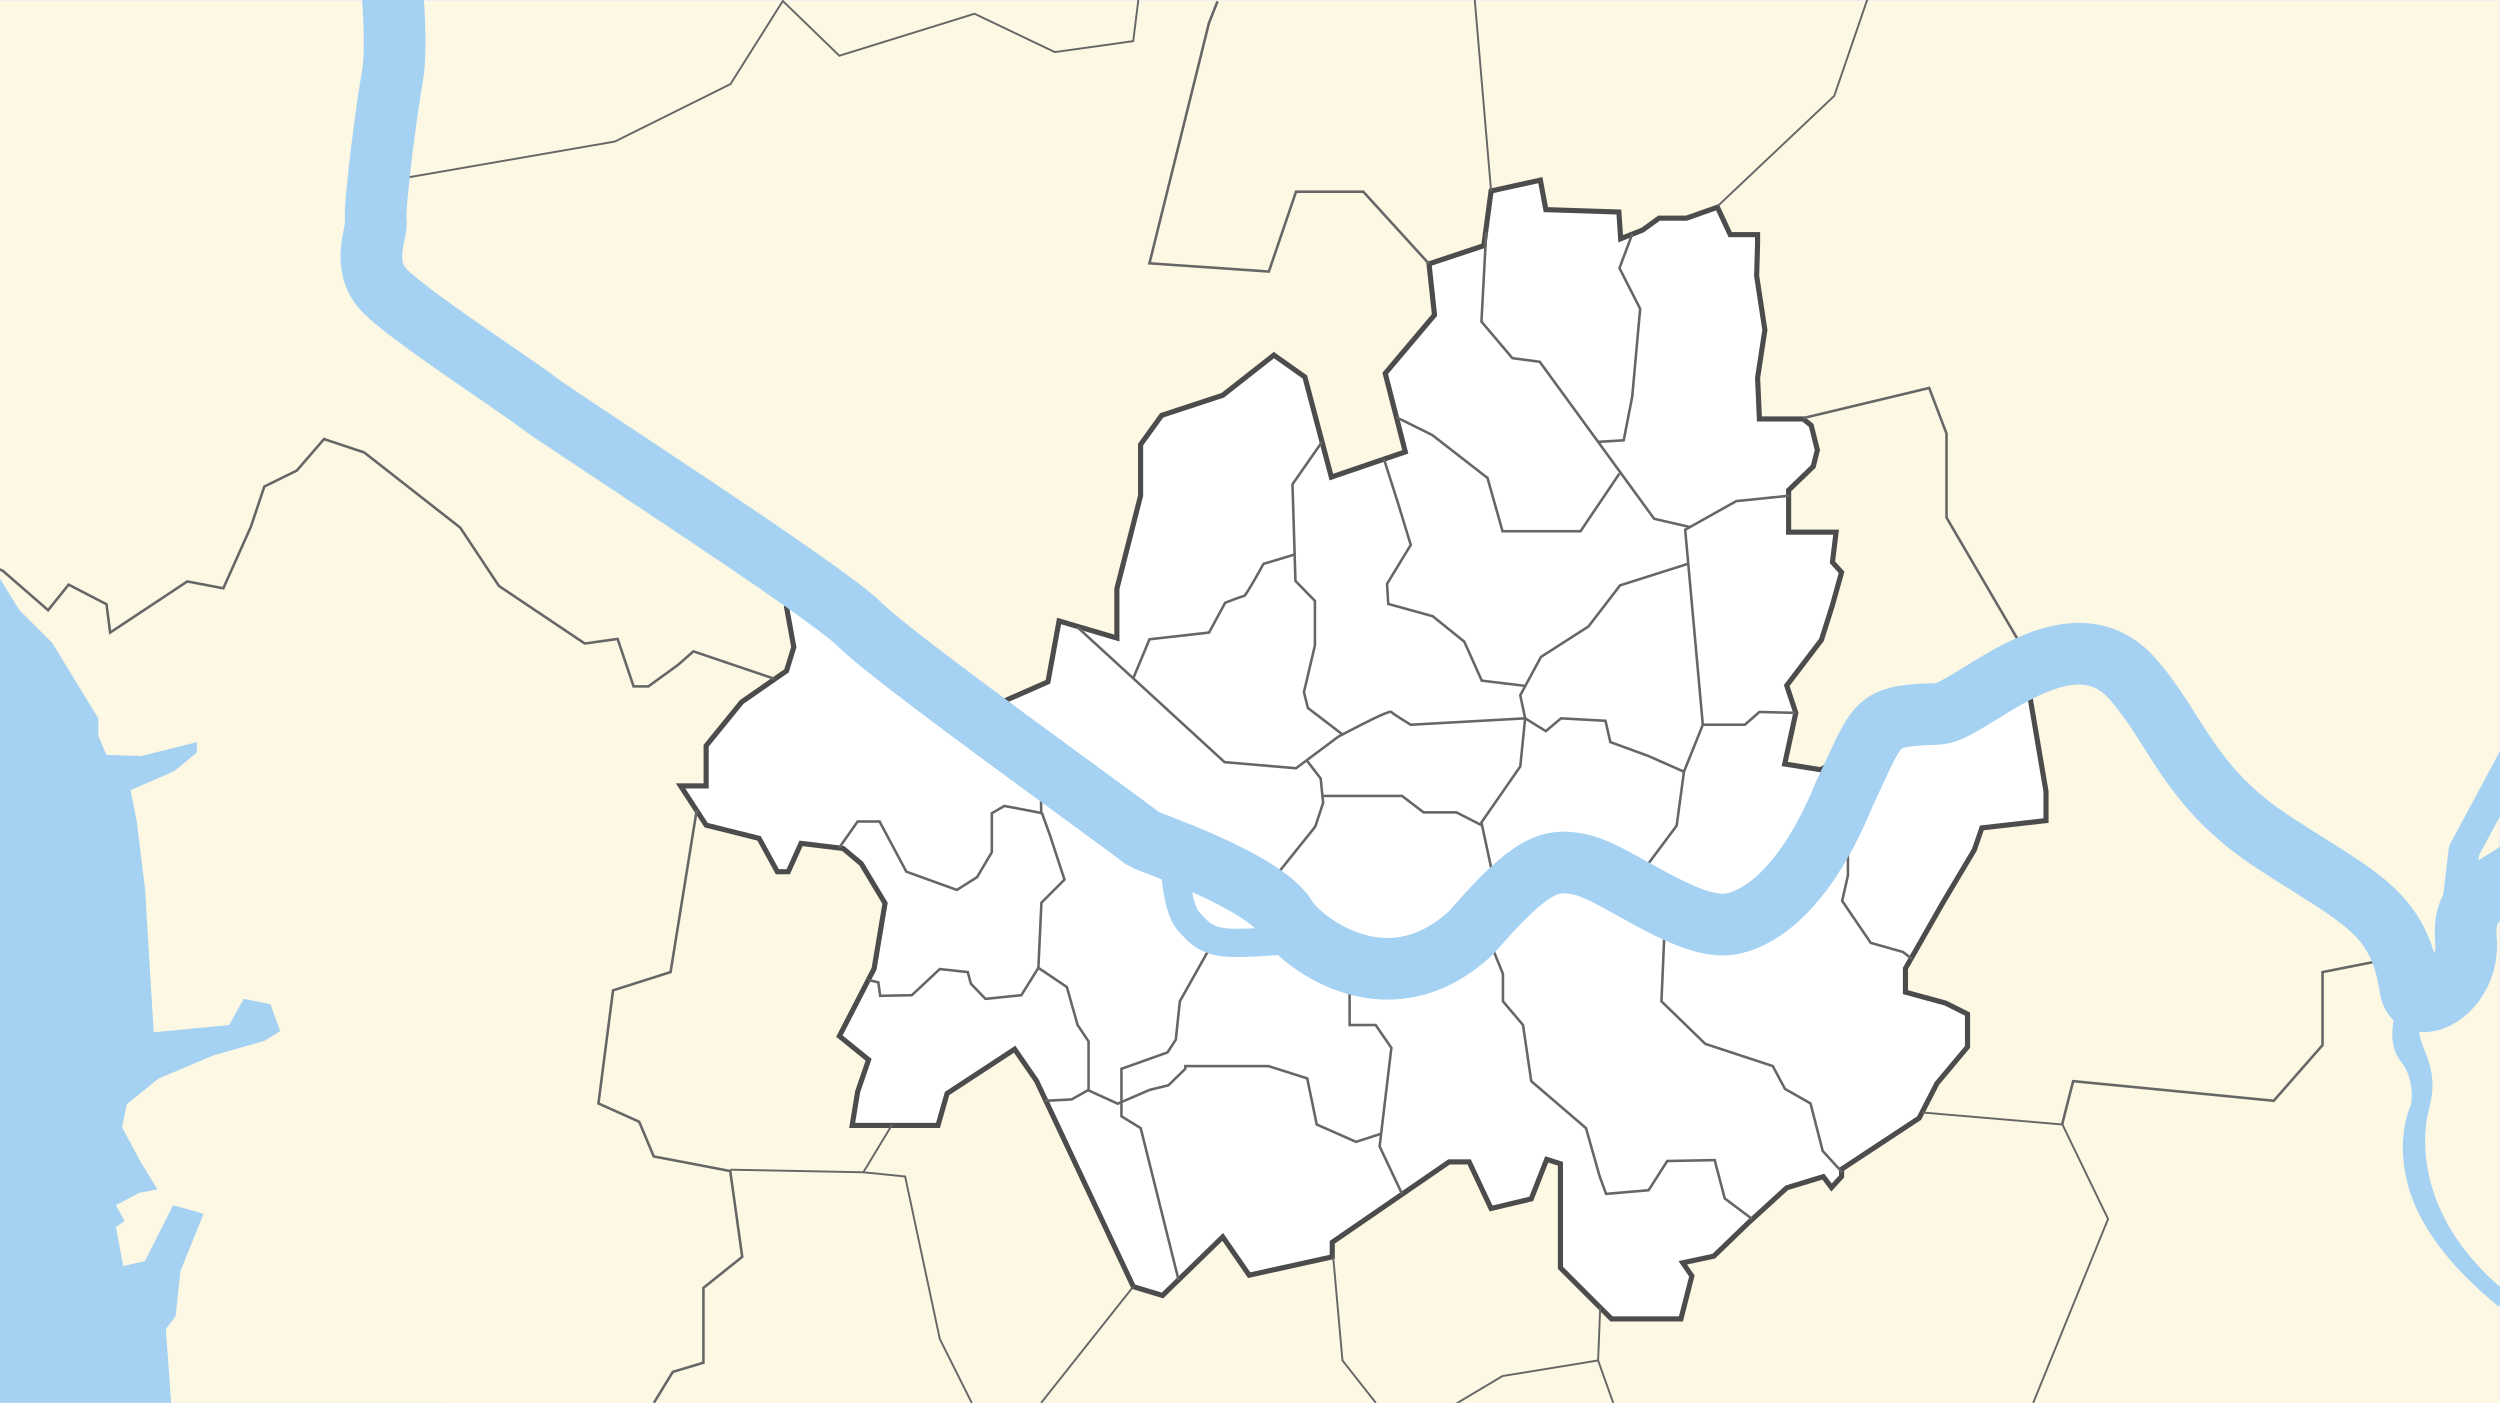
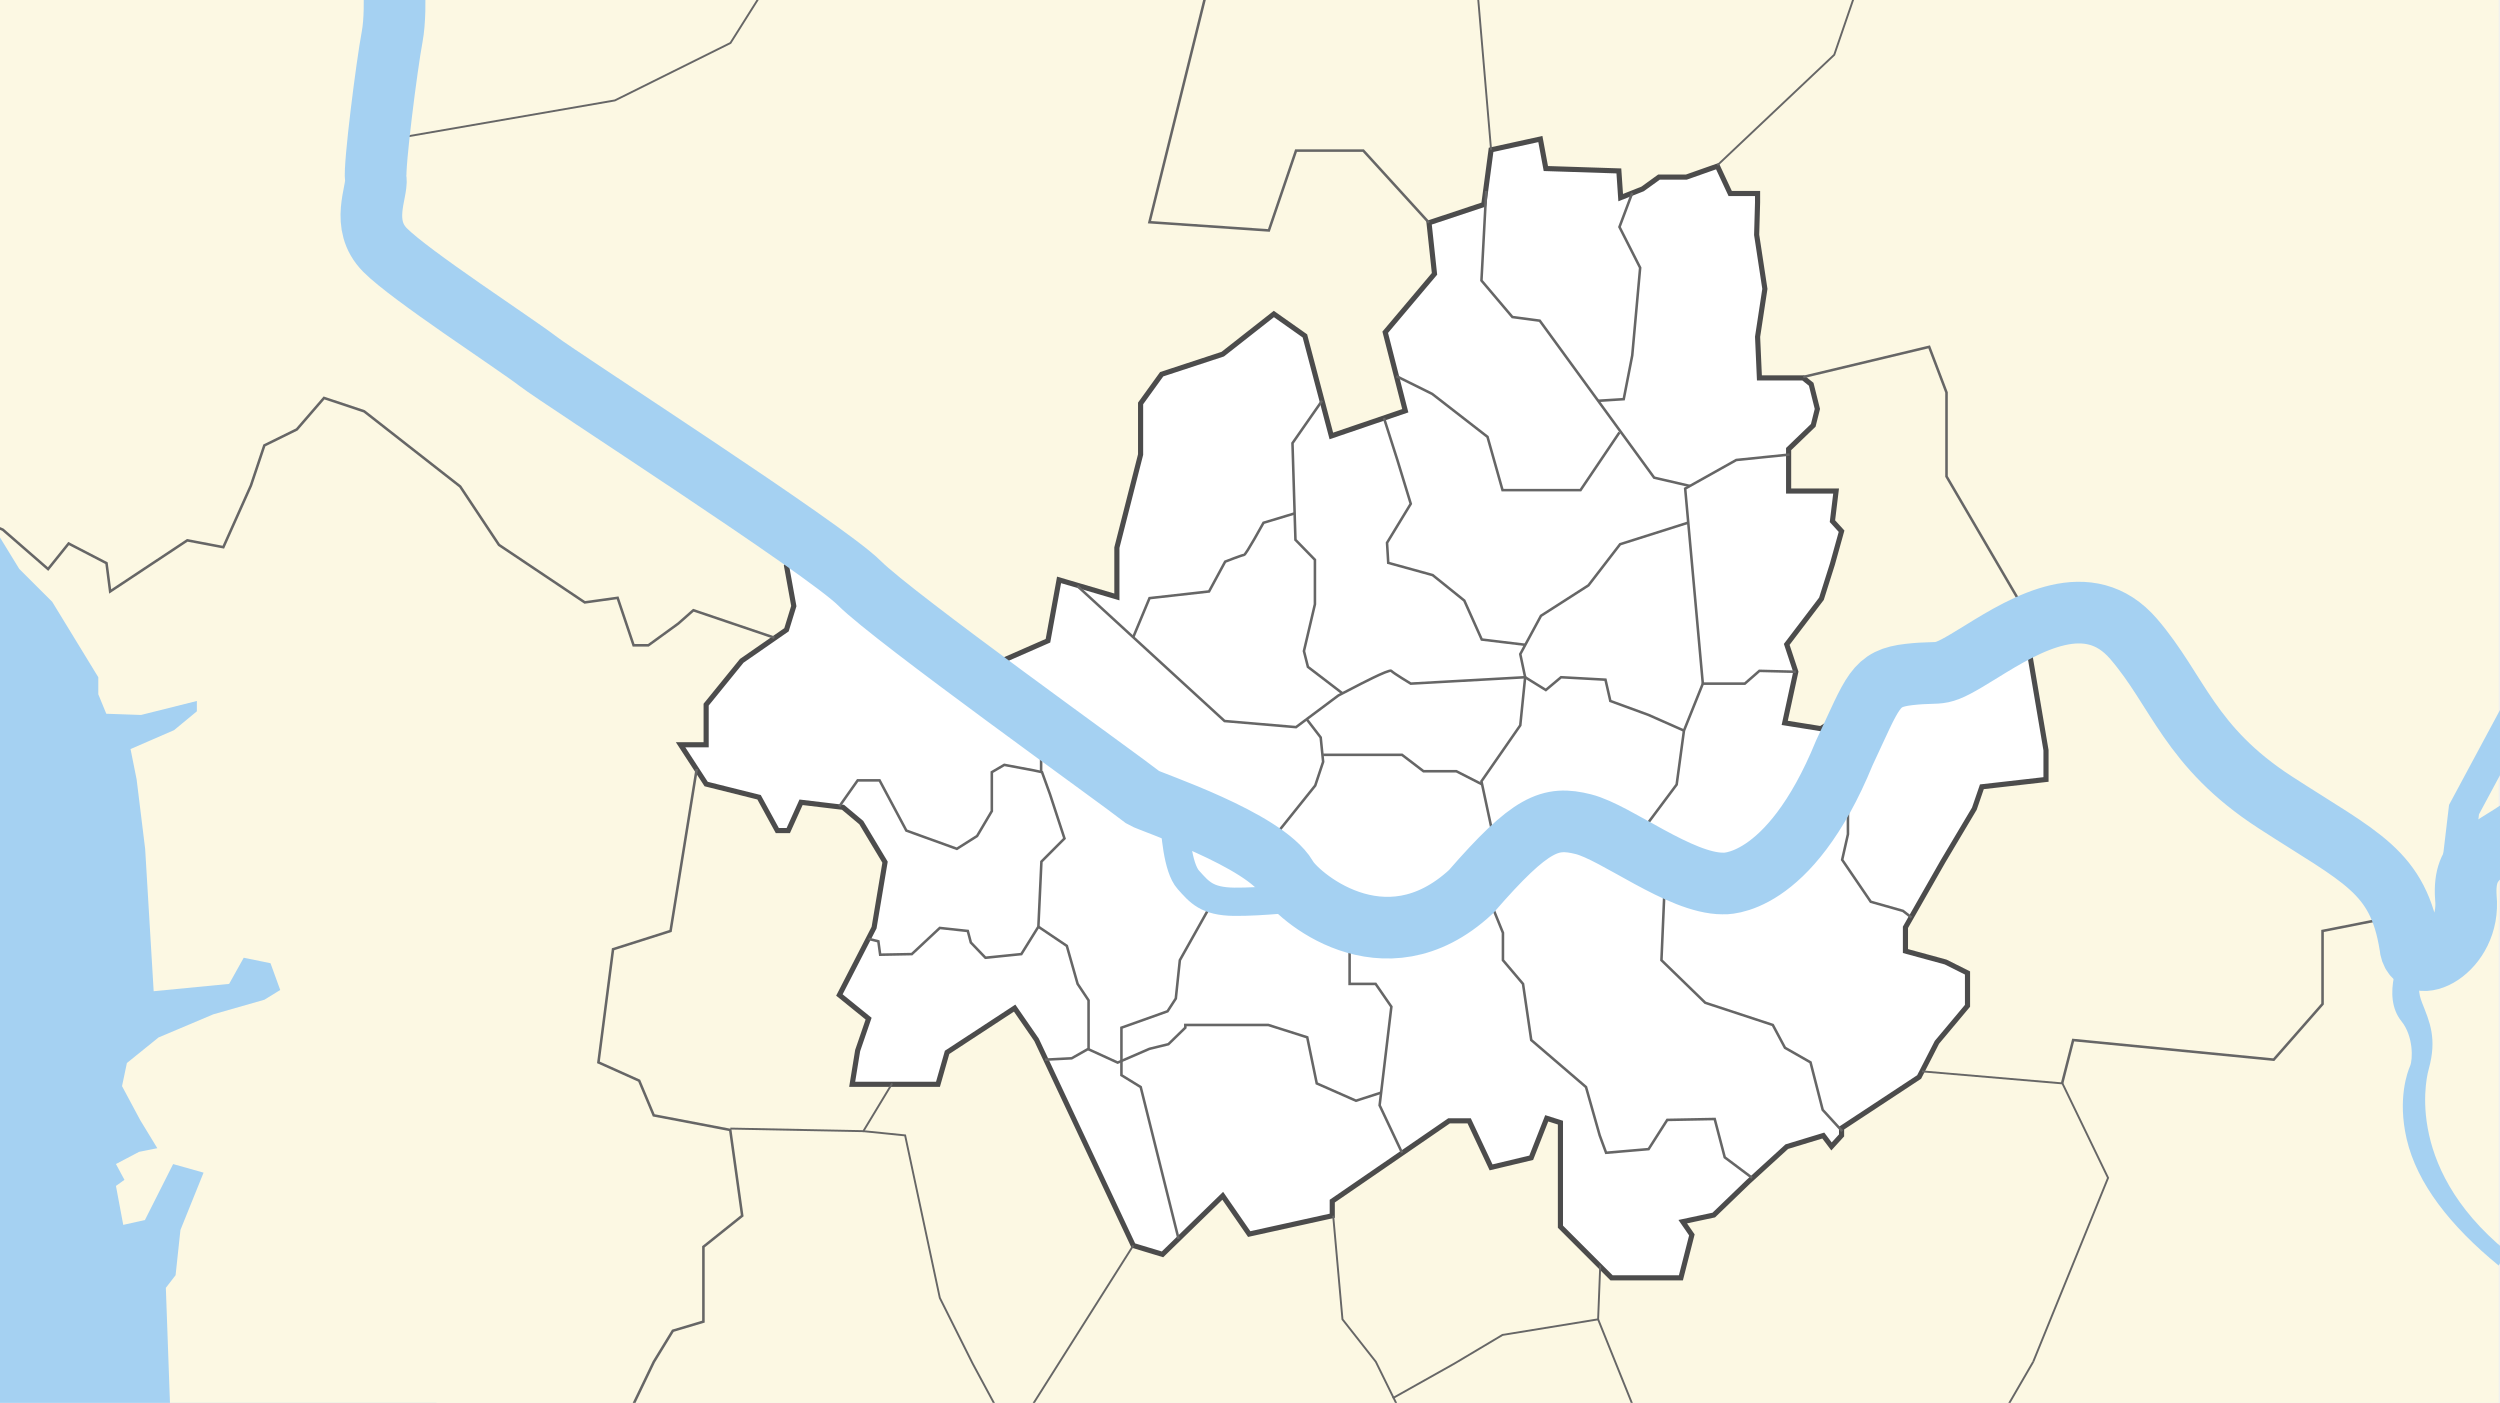
<svg xmlns="http://www.w3.org/2000/svg" id="img_map" width="973" height="546" viewBox="0 0 973 546">
  <defs>
-     <style>
-       .cls-1 {
-         fill: #d1d1d1;
-       }
- 
-       .cls-11, .cls-12, .cls-13, .cls-2, .cls-8, .cls-9 {
-         fill: none;
-       }
- 
-       .cls-3 {
-         clip-path: url(#clip-path);
-       }
- 
-       .cls-4 {
-         clip-path: url(#clip-path-2);
-       }
- 
-       .cls-5 {
-         fill: #a5d1f2;
-       }
- 
-       .cls-10, .cls-6 {
-         fill: #fcf8e3;
-       }
- 
-       .cls-7 {
-         fill: #fff;
-         stroke: #4c4c4c;
-         stroke-width: 2px;
-       }
- 
-       .cls-10, .cls-11, .cls-12, .cls-13, .cls-7, .cls-8, .cls-9 {
-         stroke-miterlimit: 10;
-       }
- 
-       .cls-10, .cls-8, .cls-9 {
-         stroke: #666;
-       }
- 
-       .cls-10, .cls-9 {
-         stroke-width: 0.75px;
-       }
- 
-       .cls-11, .cls-12, .cls-13 {
-         stroke: #a5d1f2;
-       }
- 
-       .cls-11 {
-         stroke-width: 24px;
-       }
- 
-       .cls-12 {
-         stroke-width: 11px;
-       }
- 
-       .cls-13 {
-         stroke-width: 12px;
-       }
-     </style>
    <clipPath id="clip-path">
-       <rect id="Rectangle_10" data-name="Rectangle 10" class="cls-1" width="973" height="546" transform="translate(270 2586)" />
+       <path id="Rectangle_10" data-name="Rectangle 10" transform="translate(270 2586)" style="fill:#d1d1d1;stroke:#707070" d="M0 0h973v546H0z" />
    </clipPath>
    <clipPath id="clip-path-2">
-       <rect id="Rectangle_23" data-name="Rectangle 23" class="cls-2" width="981" height="546" transform="translate(-0.078 0)" />
+       <path id="Rectangle_23" data-name="Rectangle 23" transform="translate(-.078)" style="stroke:transparent;fill:none" d="M0 0h981v546H0z" />
    </clipPath>
+     <style>
+             .cls-8,.cls-9{fill:none}.cls-5{stroke:transparent;fill:#a5d1f2}.cls-8,.cls-9{stroke-miterlimit:10;stroke:#666}.cls-9{stroke-width:.75px}
+         </style>
  </defs>
-   <g id="Mask_Group_22" data-name="Mask Group 22" class="cls-3" transform="translate(-270 -2586)">
-     <g id="지도" transform="translate(262.078 2586.425)">
-       <g id="Group_46" data-name="Group 46" class="cls-4" transform="translate(0 -0.425)">
-         <path id="바다" class="cls-5" d="M-21.845,219,127.349,426.45l39.785,182.585s-44.048,17.051-46.179,16.34S-4.084,622.533-4.084,622.533-46,597.668-46,591.984-21.845,219-21.845,219Z" transform="translate(13.319 -63.034)" />
-         <path id="땅" class="cls-6" d="M980.415,0V546.333H74.6l-2.131-29.484,3.789-4.914,1.894-17.613,9-22.306L75.307,468.68,64.325,490.455l-8.437,1.886-2.842-15.157,3.315-2.369-3.315-6.157,9-4.737,7.1-1.421-6.631-10.893-7.1-13.262,1.895-9L69.624,419.4l21.313-9,19.892-5.684,6.157-3.789L113.2,390.509l-10.42-2.136-5.684,10.181L67.729,401.4l-3.315-55.415-3.316-27L58.73,307.149,75.662,299.8l8.881-7.336v-4.025l-21.728,5.446-13.528-.474-3.108-7.578v-6.63L28.24,249.839,15.422,237.051,4.973,220V207.45L0,198.206V0H980.415Z" transform="translate(0 0.378)" />
-         <g id="서울" transform="translate(272.811 70.113)">
-           <path id="seoul" class="cls-7" d="M430.928,254.343l-5.7,9.946,2.832,15.63-2.847,9.236L407.8,301.233l-13.856,17.051v15.63H384l9.946,15.275,20.6,5.151,7.1,12.966h4.263l4.973-11.012,16.34,1.954,7.1,5.95L463.57,379.6l-4.263,25.465-13.5,26.231,11.367,9.208-4.263,12.419-2.131,13.129h33.391l3.552-12.433L514.012,436.4l8.525,12.344L560.191,528.8l11.367,3.441L595,509.449l10.3,14.892,32.325-7.132v-5.684l45.469-31.26h7.815l8.525,18.116,15.63-3.73,6.039-15.363,5.328,1.687v40.5l19.893,19.892h27l4.263-16.7-3.552-5.151,12.078-2.575,13.5-13.01,14.919-13.609L828.739,486l3.2,4.235,3.907-4.29v-2.842l30.194-19.893,6.927-13.5,11.9-14.209V422.719l-8.525-4.263-15.63-4.263v-9.236l14.564-25.576,12.255-20.6,2.931-8.525,24.954-2.842V336.045l-6.749-39.785,1.6-4.973-35.078,16.222-20.291,2.92-27.125,17.21-14.05-2.25,4.313-19.892-3.527-10.657,13.511-17.761,4.27-13.5,3.558-12.788-3.552-3.907,1.421-11.722H815.241v-16.34l9.591-9.236,1.6-6.394-2.4-9.591-3.108-2.487H803.874l-.71-15.985L806,156.479l-3.2-21.047.355-12.522v-3.552H792.506L787.533,108.7l-12.078,4.263H764.8l-6.394,4.618-8.525,3.375-.71-10.39-28.418-.932L718.62,98.156l-19.182,4.207L696.6,123.649l-21.313,7.091,2.131,19.886-19.182,22.731,7.815,30.546-28.781,9.812-10.293-38.94-12.078-8.525L595,181.878l-23.761,7.815-8.209,11.367v19.892L553.8,257.185v19.182l-22.5-6.631-4.322,23.682-32.414,14.209Z" transform="translate(-384 -98.156)" />
-           <path id="Path_49" data-name="Path 49" class="cls-8" d="M470.953,457.163l7.138-10.124h8.525l10.42,19.537,19.655,7.1,7.874-4.973,5.742-9.71V443.842L535.163,441l11.367,2.131,3.315.71,3.079,8.525,5.657,17.287-8.972,9-1.184,25.34-6.631,10.657-13.972,1.416-5.684-5.916-1.184-4.5-10.894-1.18L499.168,514.65l-12.315.237-.71-5.21-3.789-.948" transform="translate(-409.178 -197.428)" />
-           <path id="Path_50" data-name="Path 50" class="cls-8" d="M582.6,581.411l10.361-.533,6.572-3.73V558.321l-4.263-6.4-4.2-14.794L580,529.667" transform="translate(-440.753 -223.102)" />
-           <line id="Line_8" data-name="Line 8" class="cls-8" y1="13.498" transform="translate(140.313 232.915)" />
-           <path id="Path_51" data-name="Path 51" class="cls-8" d="M607.356,592.913l11.418,5.228,12.381-5.362,7.372-1.8,6.585-6.425V583.5h32.325l15.124,4.8,3.7,17.939,15.275,6.741,9.78-3.155" transform="translate(-448.674 -238.69)" />
-           <path id="Path_52" data-name="Path 52" class="cls-8" d="M659.6,519.5l-11.367,20.255-1.571,14.912-3.224,4.973L625.5,566.026v18.48l7.5,4.618,14.724,59.045" transform="translate(-453.927 -220.158)" />
-           <path id="Path_53" data-name="Path 53" class="cls-8" d="M750.5,530v22.024l10.124-.006,6.128,8.887-4.573,38.364L770.9,617.74" transform="translate(-490.122 -223.198)" />
-           <path id="Path_54" data-name="Path 54" class="cls-8" d="M822.727,504l8.364,20.606v10.657l7.815,9.229,3.2,21.852,21.313,18.294,5.328,18.816,2.487,6.76,16.545-1.421,7.255-11.367,18.472-.355,3.907,14.919,10.657,7.993" transform="translate(-511.035 -215.669)" />
-           <path id="Path_55" data-name="Path 55" class="cls-8" d="M922.754,501.666l-1.421,32.925,17.051,16.57L964.67,559.8l4.737,8.874,9.946,5.679,4.737,18.483,7.578,8.288" transform="translate(-539.587 -214.994)" />
-           <path id="Path_56" data-name="Path 56" class="cls-8" d="M1010.167,458.834c.71.236,9.472,6.275,9.472,6.275v8.052l-2.25,9.946,11.13,16.34L1041.071,503l3.315,2.6" transform="translate(-565.309 -202.592)" />
-           <path id="Path_57" data-name="Path 57" class="cls-8" d="M970.085,389.855l-14.162-.355-5.684,4.973H933.9l-7.342,18.288-2.842,20.993-10.925,14.638-3.674,18.864" transform="translate(-536.05 -182.516)" />
-           <path id="Path_58" data-name="Path 58" class="cls-8" d="M974.947,271l-20.722,2.119-19.892,11.139,1.2,13.282,5.666,62.618" transform="translate(-543.351 -148.205)" />
-           <path id="Path_59" data-name="Path 59" class="cls-8" d="M903.024,308.375l-26.331,8.348-12.329,16.015-18.472,11.841L837.84,359.5l1.895,8.994-1.895,18.714-15.114,21.787,5.167,24.155" transform="translate(-511.035 -159.026)" />
-           <path id="Path_60" data-name="Path 60" class="cls-8" d="M706.288,464.3l18.03-22.5,3.078-9.236-.947-9.473-5.461-7.124" transform="translate(-477.32 -190.181)" />
-           <path id="Path_61" data-name="Path 61" class="cls-8" d="M601.333,343l57.31,52.566,27.81,2.376,16.475-12.315,6.868-3.552s13.025-6.868,13.735-6.039,7.578,4.973,7.578,4.973l44.521-2.492,8.052,4.978,5.921-4.978,17.287.953,1.895,8.288,14.887,5.447,13.767,6.091" transform="translate(-446.93 -169.052)" />
-           <path id="Path_62" data-name="Path 62" class="cls-8" d="M797.732,446.946l-9.87-5.052H775.074L766.7,435.5H736" transform="translate(-485.923 -195.836)" />
-           <path id="Path_63" data-name="Path 63" class="cls-8" d="M631.951,351.435,638.3,336.22l23.167-2.605,6.275-11.6s6.631-2.605,7.342-2.605,7.578-12.522,7.578-12.522l12.117-3.657" transform="translate(-455.795 -157.536)" />
-           <path id="Path_64" data-name="Path 64" class="cls-8" d="M730.707,241.537l-11.5,16.492,1.153,37.624,7.579,7.785v17.287l-4.277,18.235,1.554,6.157,13.445,10.3" transform="translate(-481.061 -139.673)" />
-           <path id="Path_65" data-name="Path 65" class="cls-8" d="M769.317,250.983l5.221,16.343,5.21,17.049-9.236,15.167.474,7.815,17.287,4.766,12.315,9.916L807.38,337.2l16.954,2.056" transform="translate(-495.57 -142.408)" />
-           <path id="Path_66" data-name="Path 66" class="cls-8" d="M776.157,228.072l13.92,6.9,21.521,16.71,5.848,20.736H847.8l15.157-22.468" transform="translate(-497.551 -135.774)" />
-           <path id="Path_67" data-name="Path 67" class="cls-8" d="M824.579,126.667l-1.852,34.812,12.035,14.209,10.657,1.421,44.521,61.1,13.923,3.229" transform="translate(-511.035 -106.412)" />
-           <path id="Path_68" data-name="Path 68" class="cls-8" d="M899.92,127.667l-4.973,13.262L903,156.795l-3.078,34.1L896.6,207.947l-9.969.619" transform="translate(-529.54 -106.701)" />
-         </g>
-         <g id="경기도_구역" data-name="경기도 구역" transform="translate(4.973 -12.41)">
-           <path id="Path_69" data-name="Path 69" class="cls-8" d="M7,289.494l4.055,1.777L28.669,306.6l7.993-9.946L51.4,304.3l1.421,11.012L82.84,295.415l14.031,2.664L107.6,274.1l5.232-15.63,12.633-6.216L136.059,240l15.633,5.21,37.361,29.247,15.1,22.734L237.54,319.57l12.788-1.776,6.216,18.472h5.749L273.95,327.8l5.861-5.18,31.561,10.7" transform="translate(-7 -56.705)" />
-           <path id="Path_70" data-name="Path 70" class="cls-9" d="M1064.086,608.909l54.643,4.682,17.761,36.766-29.128,71.577" transform="translate(-313.084 -163.524)" />
-           <path id="Path_71" data-name="Path 71" class="cls-9" d="M1125,768" transform="translate(-330.721 -209.589)" />
-           <path id="Path_72" data-name="Path 72" class="cls-9" d="M526.659,732.13l-12.788-25.576-13.5-63.241-16.262-1.647" transform="translate(-145.149 -173.009)" />
-           <line id="Line_9" data-name="Line 9" class="cls-10" x1="35.878" y2="45.269" transform="translate(408.151 513.142)" />
-           <path id="Path_73" data-name="Path 73" class="cls-9" d="M741.5,688l3.617,40.318L758.1,744.836" transform="translate(-219.677 -186.425)" />
-           <path id="Path_74" data-name="Path 74" class="cls-9" d="M864.657,715.3l-.827,20.923-37.2,6.064-18.753,11.164" transform="translate(-238.897 -194.33)" />
-           <line id="Line_10" data-name="Line 10" class="cls-9" x1="6.132" y1="17.228" transform="translate(624.933 541.893)" />
-           <path id="Path_75" data-name="Path 75" class="cls-8" d="M1088.161,319.6l-33.391-57.16V229.761L1048.021,212,999,223.722" transform="translate(-294.238 -48.597)" />
-           <path id="Path_76" data-name="Path 76" class="cls-8" d="M1267.883,524.833l-25.7,5.087v28.423l-19,21.669-78.06-7.637-4.307,16.873" transform="translate(-335.3 -139.18)" />
-           <path id="Path_77" data-name="Path 77" class="cls-9" d="M1014.519-18,997.469,31.731,952,74.713" transform="translate(-280.629 18)" />
-           <line id="Line_11" data-name="Line 11" class="cls-9" x2="7.104" y2="83.172" transform="translate(576.172 3.552)" />
-           <path id="Path_78" data-name="Path 78" class="cls-9" d="M226,65.959,312.674,50.94l44.985-22.354,20.376-32.35,21.99,21.313,52.606-16.34,31.26,14.919,30.514-4.263L517.5-13" transform="translate(-70.412 16.552)" />
-           <path id="Path_79" data-name="Path 79" class="cls-8" d="M667.351.215,664,8.664l-23.145,93.5,46.472,3.212L697.9,74.3h26.184l25.576,28.075" transform="translate(-190.537 12.726)" />
-           <path id="Path_80" data-name="Path 80" class="cls-8" d="M360.557,673.958l7.389-12.078,11.9-3.552V629.2l15.1-12.078-4.658-33.391-29.773-5.684-5.667-13.5-15.861-7.116,5.689-44.037,22.382-7.109,10.183-63.071" transform="translate(-103.127 -115.547)" />
-           <path id="Path_81" data-name="Path 81" class="cls-9" d="M411.25,633.084l51.764,1.006,11.229-18.59" transform="translate(-124.052 -165.432)" />
-         </g>
-         <g id="한강" transform="translate(152.455 -3.885)">
-           <path id="han-river" class="cls-11" d="M222.7-6s2.131,22.734,0,34.1-7.1,50.442-6.394,55.415-6.226,17.761,3.636,27.707,50.358,36.233,59.594,43.337,111.54,72.821,125.038,86.319S505.1,316.542,515.045,324.357c2.732,1.659,47.01,16.218,55.77,30.9,3.2,6.394,37.654,37.3,71.755,5.684,23.445-27,30.9-29.483,43.692-26.286s37.654,23.09,54.349,23.09c0,0,25.576,2.131,47.245-50.8,11.367-24.155,11.841-29.01,25.221-30.549,14.537-1.672,10.3,2.131,28.063-8.881s41.916-25.221,59.322-4.973,21.669,41.916,55.06,63.585,47.955,26.642,52.573,55.77c1.066,13.143,23.8,2.131,21.669-18.827-1.066-16.34,8.525-17.406,22.379-27.352" transform="translate(-214.59 6)" />
-           <path id="Path_82" data-name="Path 82" class="cls-12" d="M703.828,500.637s-15.371,1.777-26.1,1.658-13.569-3.8-17.832-8.53-5.21-18.823-5.565-25.1" transform="translate(-341.919 -131.442)" />
-           <path id="Path_83" data-name="Path 83" class="cls-13" d="M1381.115,409.167l-21.491,40.022-3.375,28.525" transform="translate(-545.162 -114.213)" />
-           <path id="Path_84" data-name="Path 84" class="cls-5" d="M1363.122,663.925c-18.792-15.376-31.8-31.938-35.813-49.228-3.679-15.85.443-26.434,1.307-28.4,1.132-2.57,1.327-11.685-3.326-17.434-7.917-9.782-.724-26.211,2.664-30.993l6.513,4.588h0l3.7,2.612c-4.367,6.2-7.989,8.607-4.846,16.62,2.926,7.411,5.885,13.8,2.57,25.764-.082.3-11.131,37.049,30.3,70.95Z" transform="translate(-535.161 -151.481)" />
-         </g>
+   <g id="Mask_Group_22" data-name="Mask Group 22" transform="translate(-270 -2586)" style="clip-path:url(#clip-path)">
+     <g id="Group_46" data-name="Group 46" transform="translate(262.078 2586)" style="clip-path:url(#clip-path-2)">
+       <path id="바다" class="cls-5" d="m-21.845 219 149.194 207.45 39.785 212.585s-44.048 17.051-46.179 16.34-125.039-2.842-125.039-2.842S-46 627.668-46 621.984-21.845 219-21.845 219z" transform="translate(13.319 -79.034)" />
+       <path id="땅" d="M980.415 0v576.333H74.6l-2.131-59.484 3.789-4.914 1.894-17.613 9-22.306-11.845-3.336-10.982 21.775-8.437 1.886-2.842-15.157 3.315-2.369-3.315-6.157 9-4.737 7.1-1.421-6.631-10.893-7.1-13.262 1.895-9 12.314-9.945 21.313-9 19.892-5.684 6.157-3.789-3.786-10.418-10.42-2.136-5.684 10.181-29.367 2.846-3.315-55.415-3.316-27-2.368-11.836 16.932-7.349 8.881-7.336v-4.025l-21.728 5.446-13.528-.474-3.108-7.578v-6.63L28.24 249.839l-12.818-12.788L4.973 220v-12.55L0 198.206V0h980.415z" transform="translate(0 -15.622)" style="fill:#fcf8e3;stroke:transparent" />
+       <g id="서울" transform="translate(272.811 54.113)">
+         <path id="seoul" d="m430.928 254.343-5.7 9.946 2.832 15.63-2.847 9.236-17.413 12.078-13.856 17.051v15.63H384l9.946 15.275 20.6 5.151 7.1 12.966h4.263l4.973-11.012 16.34 1.954 7.1 5.95 9.248 15.402-4.263 25.465-13.5 26.231 11.367 9.208-4.263 12.419-2.131 13.129h33.391l3.552-12.433 26.289-17.219 8.525 12.344 37.654 80.056 11.367 3.441L595 509.449l10.3 14.892 32.325-7.132v-5.684l45.469-31.26h7.815l8.525 18.116 15.63-3.73 6.039-15.363 5.328 1.687v40.5l19.893 19.892h27l4.263-16.7-3.552-5.151 12.078-2.575 13.5-13.01 14.919-13.609L828.739 486l3.2 4.235 3.907-4.29v-2.842l30.194-19.893 6.927-13.5 11.9-14.209v-12.782l-8.525-4.263-15.63-4.263v-9.236l14.564-25.576 12.255-20.6 2.931-8.525 24.954-2.842v-11.369l-6.749-39.785 1.6-4.973-35.078 16.222-20.291 2.92-27.125 17.21-14.05-2.25 4.313-19.892-3.527-10.657 13.511-17.761 4.27-13.5 3.558-12.788-3.552-3.907 1.421-11.722h-18.476v-16.34l9.591-9.236 1.6-6.394-2.4-9.591-3.108-2.487h-17.05l-.71-15.985 2.836-18.65-3.2-21.047.355-12.522v-3.552h-10.649l-4.973-10.658-12.078 4.263H764.8l-6.394 4.618-8.525 3.375-.71-10.39-28.418-.932-2.133-11.478-19.182 4.207-2.838 21.286-21.313 7.091 2.131 19.886-19.182 22.731 7.815 30.546-28.781 9.812-10.293-38.94-12.078-8.525L595 181.878l-23.761 7.815-8.209 11.367v19.892l-9.23 36.233v19.182l-22.5-6.631-4.322 23.682-32.414 14.209z" transform="translate(-384 -98.156)" style="stroke-miterlimit:10;fill:#fff;stroke:#4c4c4c;stroke-width:2px" />
+         <path id="Path_49" data-name="Path 49" class="cls-8" d="m470.953 457.163 7.138-10.124h8.525l10.42 19.537 19.655 7.1 7.874-4.973 5.742-9.71v-15.151l4.856-2.842 11.367 2.131 3.315.71 3.079 8.525 5.657 17.287-8.972 9-1.184 25.34-6.631 10.657-13.972 1.416-5.684-5.916-1.184-4.5-10.894-1.18-10.892 10.18-12.315.237-.71-5.21-3.789-.948" transform="translate(-409.178 -197.428)" />
+         <path id="Path_50" data-name="Path 50" class="cls-8" d="m582.6 581.411 10.361-.533 6.572-3.73v-18.827l-4.263-6.4-4.2-14.794-11.07-7.46" transform="translate(-440.753 -223.102)" />
+         <path id="Line_8" data-name="Line 8" class="cls-8" transform="translate(140.313 232.915)" d="M0 13.498V0" />
+         <path id="Path_51" data-name="Path 51" class="cls-8" d="m607.356 592.913 11.418 5.228 12.381-5.362 7.372-1.8 6.585-6.425V583.5h32.325l15.124 4.8 3.7 17.939 15.275 6.741 9.78-3.155" transform="translate(-448.674 -238.69)" />
+         <path id="Path_52" data-name="Path 52" class="cls-8" d="m659.6 519.5-11.367 20.255-1.571 14.912-3.224 4.973-17.938 6.386v18.48l7.5 4.618 14.724 59.045" transform="translate(-453.927 -220.158)" />
+         <path id="Path_53" data-name="Path 53" class="cls-8" d="M750.5 530v22.024l10.124-.006 6.128 8.887-4.573 38.364 8.721 18.471" transform="translate(-490.122 -223.198)" />
+         <path id="Path_54" data-name="Path 54" class="cls-8" d="m822.727 504 8.364 20.606v10.657l7.815 9.229 3.2 21.852 21.313 18.294 5.328 18.816 2.487 6.76 16.545-1.421 7.255-11.367 18.472-.355 3.907 14.919 10.657 7.993" transform="translate(-511.035 -215.669)" />
+         <path id="Path_55" data-name="Path 55" class="cls-8" d="m922.754 501.666-1.421 32.925 17.051 16.57 26.286 8.639 4.737 8.874 9.946 5.679 4.737 18.483 7.578 8.288" transform="translate(-539.587 -214.994)" />
+         <path id="Path_56" data-name="Path 56" class="cls-8" d="M1010.167 458.834c.71.236 9.472 6.275 9.472 6.275v8.052l-2.25 9.946 11.13 16.34 12.552 3.553 3.315 2.6" transform="translate(-565.309 -202.592)" />
+         <path id="Path_57" data-name="Path 57" class="cls-8" d="m970.085 389.855-14.162-.355-5.684 4.973H933.9l-7.342 18.288-2.842 20.993-10.925 14.638-3.674 18.864" transform="translate(-536.05 -182.516)" />
+         <path id="Path_58" data-name="Path 58" class="cls-8" d="m974.947 271-20.722 2.119-19.892 11.139 1.2 13.282 5.666 62.618" transform="translate(-543.351 -148.205)" />
+         <path id="Path_59" data-name="Path 59" class="cls-8" d="m903.024 308.375-26.331 8.348-12.329 16.015-18.472 11.841-8.052 14.921 1.895 8.994-1.895 18.714-15.114 21.787 5.167 24.155" transform="translate(-511.035 -159.026)" />
+         <path id="Path_60" data-name="Path 60" class="cls-8" d="m706.288 464.3 18.03-22.5 3.078-9.236-.947-9.473-5.461-7.124" transform="translate(-477.32 -190.181)" />
+         <path id="Path_61" data-name="Path 61" class="cls-8" d="m601.333 343 57.31 52.566 27.81 2.376 16.475-12.315 6.868-3.552s13.025-6.868 13.735-6.039 7.578 4.973 7.578 4.973l44.521-2.492 8.052 4.978 5.921-4.978 17.287.953 1.895 8.288 14.887 5.447 13.767 6.091" transform="translate(-446.93 -169.052)" />
+         <path id="Path_62" data-name="Path 62" class="cls-8" d="m797.732 446.946-9.87-5.052h-12.788L766.7 435.5H736" transform="translate(-485.923 -195.836)" />
+         <path id="Path_63" data-name="Path 63" class="cls-8" d="m631.951 351.435 6.349-15.215 23.167-2.605 6.275-11.6s6.631-2.605 7.342-2.605 7.578-12.522 7.578-12.522l12.117-3.657" transform="translate(-455.795 -157.536)" />
+         <path id="Path_64" data-name="Path 64" class="cls-8" d="m730.707 241.537-11.5 16.492 1.153 37.624 7.579 7.785v17.287l-4.277 18.235 1.554 6.157 13.445 10.3" transform="translate(-481.061 -139.673)" />
+         <path id="Path_65" data-name="Path 65" class="cls-8" d="m769.317 250.983 5.221 16.343 5.21 17.049-9.236 15.167.474 7.815 17.287 4.766 12.315 9.916 6.792 15.161 16.954 2.056" transform="translate(-495.57 -142.408)" />
+         <path id="Path_66" data-name="Path 66" class="cls-8" d="m776.157 228.072 13.92 6.9 21.521 16.71 5.848 20.736H847.8l15.157-22.468" transform="translate(-497.551 -135.774)" />
+         <path id="Path_67" data-name="Path 67" class="cls-8" d="m824.579 126.667-1.852 34.812 12.035 14.209 10.657 1.421 44.521 61.1 13.923 3.229" transform="translate(-511.035 -106.412)" />
+         <path id="Path_68" data-name="Path 68" class="cls-8" d="m899.92 127.667-4.973 13.262L903 156.795l-3.078 34.1-3.322 17.052-9.969.619" transform="translate(-529.54 -106.701)" />
+       </g>
+       <g id="경기도_구역" data-name="경기도 구역" transform="translate(4.973 -28.41)">
+         <path id="Path_69" data-name="Path 69" class="cls-8" d="m7 289.494 4.055 1.777L28.669 306.6l7.993-9.946L51.4 304.3l1.421 11.012 30.019-19.897 14.031 2.664L107.6 274.1l5.232-15.63 12.633-6.216L136.059 240l15.633 5.21 37.361 29.247 15.1 22.734 33.387 22.379 12.788-1.776 6.216 18.472h5.749l11.657-8.466 5.861-5.18 31.561 10.7" transform="translate(-7 -56.705)" />
+         <path id="Path_70" data-name="Path 70" class="cls-9" d="m1064.086 608.909 54.643 4.682 17.761 36.766-29.128 71.577" transform="translate(-313.084 -163.524)" />
+         <path id="Path_71" data-name="Path 71" class="cls-9" d="m1125 768-14.248 24.589" transform="translate(-330.721 -209.589)" />
+         <path id="Path_72" data-name="Path 72" class="cls-9" d="m484.111 641.666 16.262 1.647 13.5 63.241 12.788 25.576 10.011 18.57" transform="translate(-145.149 -173.009)" />
+         <path id="Line_9" data-name="Line 9" transform="translate(402.449 513.142)" style="stroke-width:.75px;stroke:#666;stroke-miterlimit:10;fill:#fcf8e3" d="M41.58 0 0 65.769" />
+         <path id="Path_73" data-name="Path 73" class="cls-9" d="m741.5 688 3.617 40.318 12.983 16.518 11.043 22.464" transform="translate(-219.677 -186.425)" />
+         <path id="Path_74" data-name="Path 74" class="cls-9" d="m864.657 715.3-.827 20.923-37.2 6.064-18.753 11.164-23.971 13.457" transform="translate(-238.897 -194.33)" />
+         <path id="Line_10" data-name="Line 10" class="cls-9" transform="translate(624.933 541.893)" d="M14.516 36.018 0 0" />
+         <path id="Path_75" data-name="Path 75" class="cls-8" d="m1088.161 319.6-33.391-57.16v-32.679L1048.021 212 999 223.722" transform="translate(-294.238 -48.597)" />
+         <path id="Path_76" data-name="Path 76" class="cls-8" d="m1267.883 524.833-25.7 5.087v28.423l-19 21.669-78.06-7.637-4.307 16.873" transform="translate(-335.3 -139.18)" />
+         <path id="Path_77" data-name="Path 77" class="cls-9" d="m1014.519-18-17.05 49.731L952 74.713" transform="translate(-280.629 18)" />
+         <path id="Line_11" data-name="Line 11" class="cls-9" transform="translate(576.172 3.552)" d="m0 0 7.104 83.172" />
+         <path id="Path_78" data-name="Path 78" class="cls-9" d="m226 65.959 86.674-15.019 44.985-22.354 20.376-32.35 23.438 9.211 51.159-4.238 32.508 7.266 29.96-2.231L517.5-13" transform="translate(-70.412 16.552)" />
+         <path id="Path_79" data-name="Path 79" class="cls-8" d="M667.351.215 664 8.664l-23.145 93.5 46.472 3.212L697.9 74.3h26.184l25.576 28.075" transform="translate(-190.537 12.726)" />
+         <path id="Path_80" data-name="Path 80" class="cls-8" d="m377.238 443.217-10.183 63.071-22.382 7.112-5.689 44.037 15.861 7.116 5.667 13.5 29.773 5.684 4.658 33.391-15.1 12.078v29.128l-11.9 3.552-7.389 12.078-8.829 18.367" transform="translate(-103.127 -115.547)" />
+         <path id="Path_81" data-name="Path 81" class="cls-9" d="m411.25 633.084 51.764 1.006 11.229-18.59" transform="translate(-124.052 -165.432)" />
+       </g>
+       <g id="한강" transform="translate(152.455 -19.885)">
+         <path id="han-river" d="M222.7-6s2.131 22.734 0 34.1-7.1 50.442-6.394 55.415-6.226 17.761 3.636 27.707 50.358 36.233 59.594 43.337 111.54 72.821 125.038 86.319 100.526 75.664 110.471 83.479c2.732 1.659 47.01 16.218 55.77 30.9 3.2 6.394 37.654 37.3 71.755 5.684 23.445-27 30.9-29.483 43.692-26.286s37.654 23.09 54.349 23.09c0 0 25.576 2.131 47.245-50.8 11.367-24.155 11.841-29.01 25.221-30.549 14.537-1.672 10.3 2.131 28.063-8.881s41.916-25.221 59.322-4.973 21.669 41.916 55.06 63.585 47.955 26.642 52.573 55.77c1.066 13.143 23.8 2.131 21.669-18.827-1.066-16.34 8.525-17.406 22.379-27.352" transform="translate(-214.59 6)" style="stroke-width:24px;stroke:#a5d1f2;stroke-miterlimit:10;fill:none" />
+         <path id="Path_82" data-name="Path 82" d="M703.828 500.637s-15.371 1.777-26.1 1.658-13.569-3.8-17.832-8.53-5.21-18.823-5.565-25.1" transform="translate(-341.919 -131.442)" style="stroke-width:11px;stroke:#a5d1f2;stroke-miterlimit:10;fill:none" />
+         <path id="Path_83" data-name="Path 83" d="m1381.115 409.167-21.491 40.022-3.375 28.525" transform="translate(-545.162 -114.213)" style="stroke-width:12px;stroke:#a5d1f2;stroke-miterlimit:10;fill:none" />
+         <path id="Path_84" data-name="Path 84" class="cls-5" d="M1363.122 663.925c-18.792-15.376-31.8-31.938-35.813-49.228-3.679-15.85.443-26.434 1.307-28.4 1.132-2.57 1.327-11.685-3.326-17.434-7.917-9.782-.724-26.211 2.664-30.993l6.513 4.588 3.7 2.612c-4.367 6.2-7.989 8.607-4.846 16.62 2.926 7.411 5.885 13.8 2.57 25.764-.082.3-11.131 37.049 30.3 70.95z" transform="translate(-535.161 -151.481)" />
      </g>
    </g>
  </g>
</svg>
